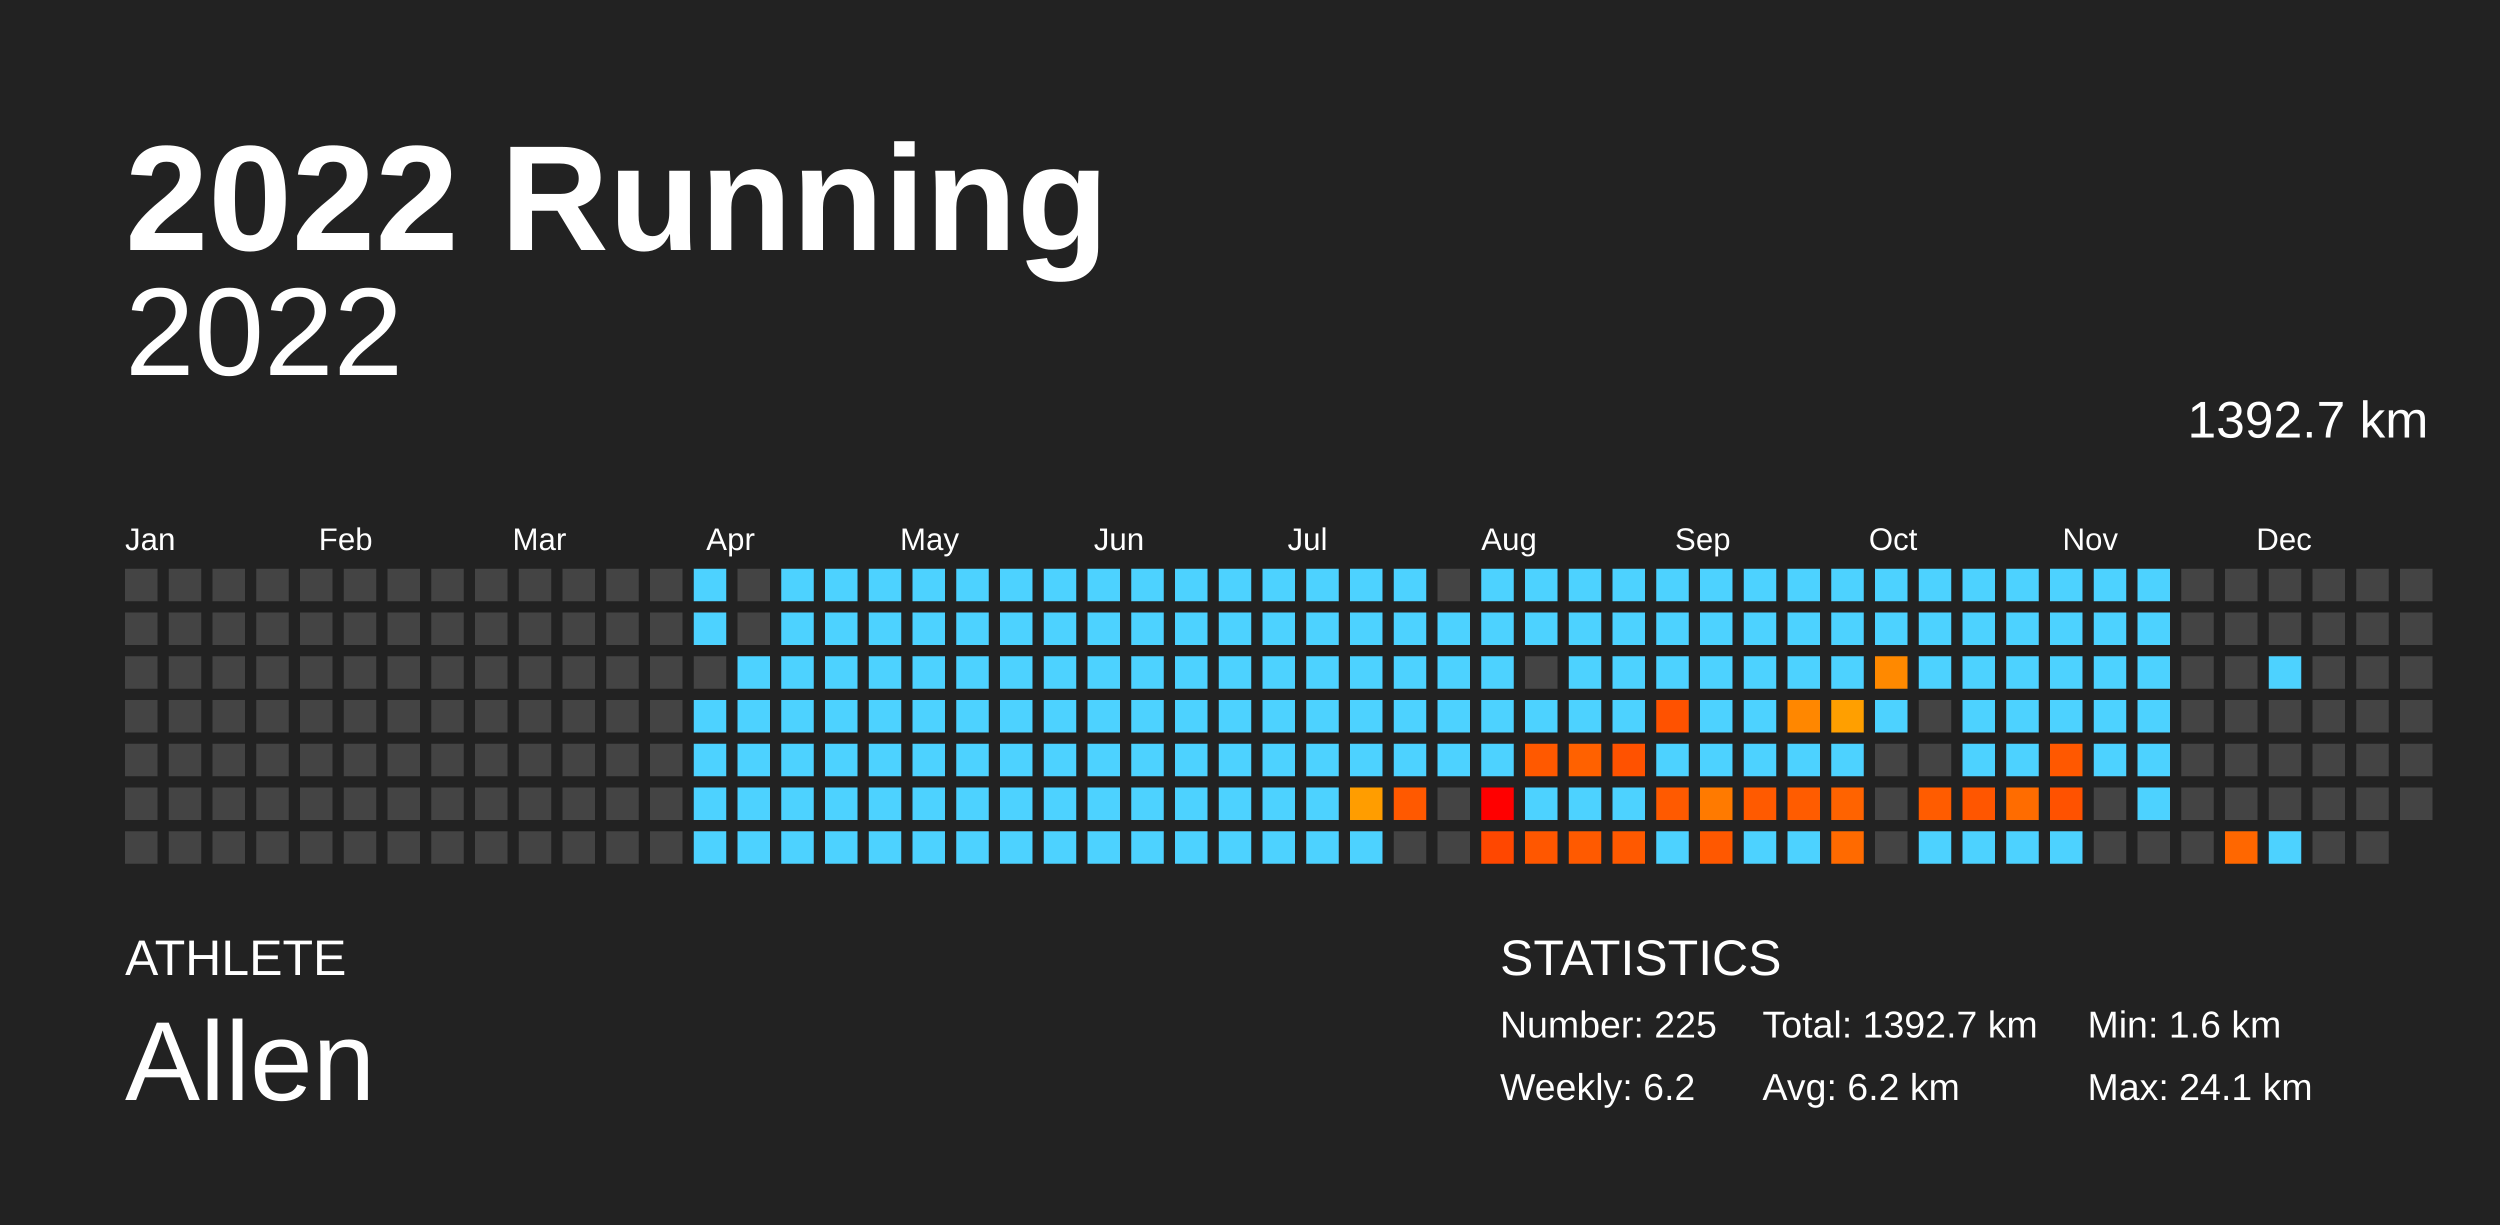
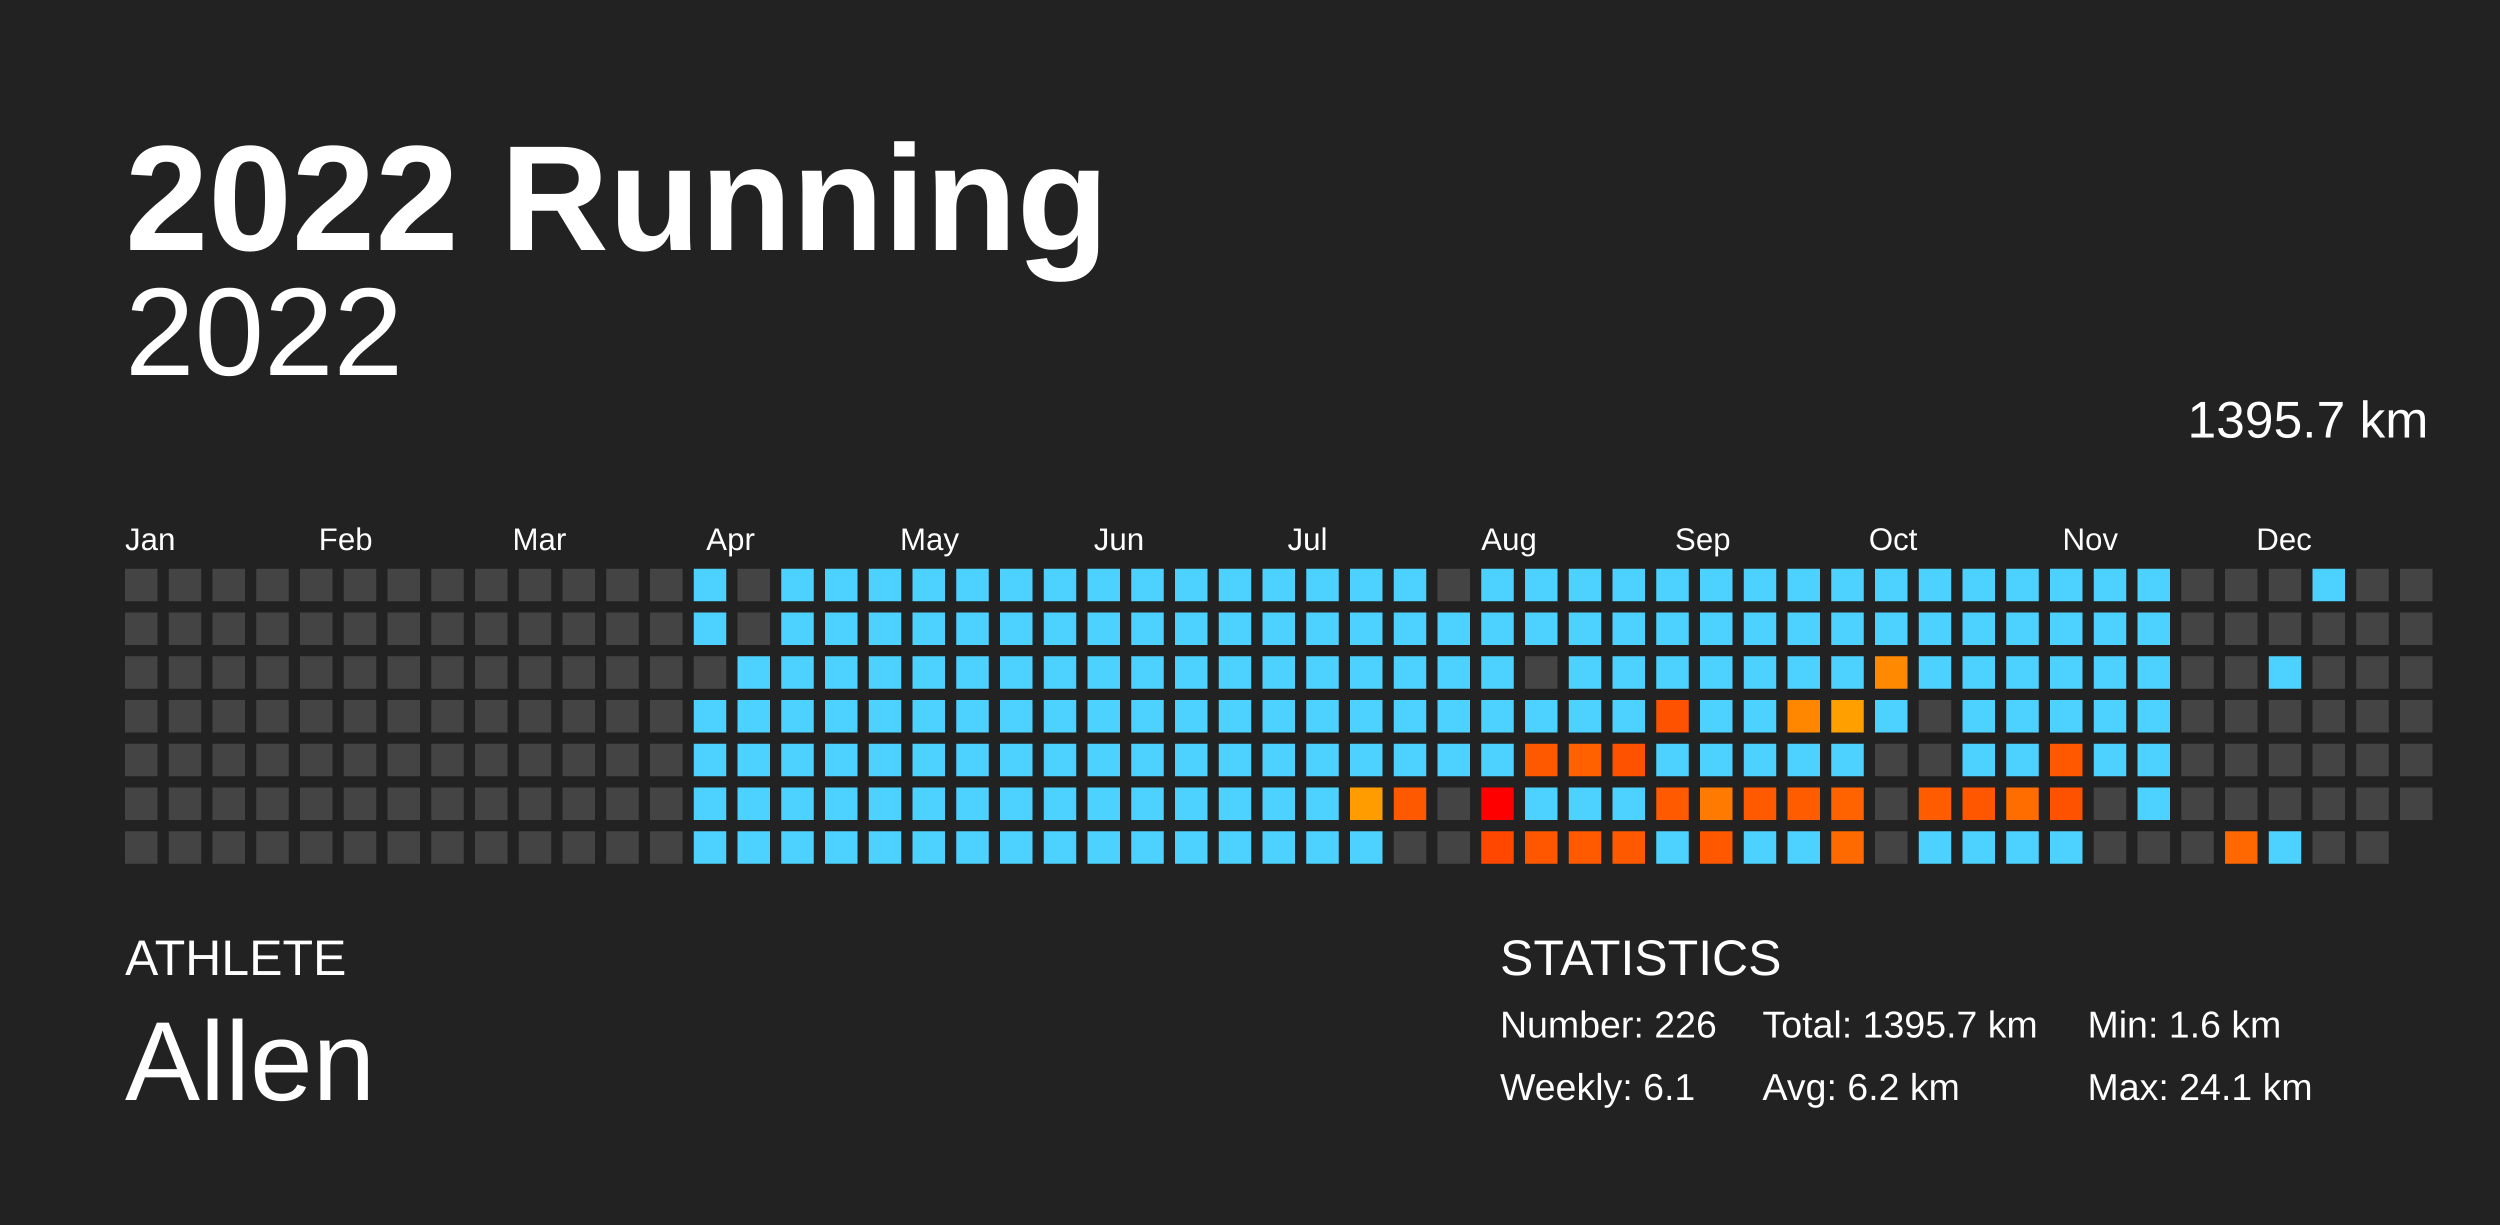
<svg xmlns="http://www.w3.org/2000/svg" baseProfile="full" height="98mm" version="1.1" viewBox="0,0,200,98" width="200mm">
  <defs />
  <rect fill="#222222" height="98" width="200" x="0" y="0" />
  <text fill="#FFFFFF" style="font-size:12px; font-family:Arial; font-weight:bold;" x="10" y="20">2022 Running</text>
  <text fill="#FFFFFF" style="font-size:4px; font-family:Arial" x="10" y="78">ATHLETE</text>
  <text fill="#FFFFFF" style="font-size:9px; font-family:Arial" x="10" y="88">Allen</text>
  <text fill="#FFFFFF" style="font-size:4px; font-family:Arial" x="120" y="78">STATISTICS</text>
-   <text fill="#FFFFFF" style="font-size:3px; font-family:Arial" x="120" y="83">Number: 225</text>
-   <text fill="#FFFFFF" style="font-size:3px; font-family:Arial" x="120" y="88">Weekly: 6.2</text>
-   <text fill="#FFFFFF" style="font-size:3px; font-family:Arial" x="141" y="83">Total: 1392.7 km</text>
+   <text fill="#FFFFFF" style="font-size:3px; font-family:Arial" x="120" y="83">Number: 226</text>
+   <text fill="#FFFFFF" style="font-size:3px; font-family:Arial" x="120" y="88">Weekly: 6.1</text>
+   <text fill="#FFFFFF" style="font-size:3px; font-family:Arial" x="141" y="83">Total: 1395.7 km</text>
  <text fill="#FFFFFF" style="font-size:3px; font-family:Arial" x="141" y="88">Avg: 6.2 km</text>
  <text fill="#FFFFFF" style="font-size:3px; font-family:Arial" x="167" y="83">Min: 1.6 km</text>
  <text fill="#FFFFFF" style="font-size:3px; font-family:Arial" x="167" y="88">Max: 24.1 km</text>
  <text alignment-baseline="hanging" fill="#FFFFFF" style="font-size:10.0px; font-family:Arial;" x="10" y="30">2022</text>
-   <text alignment-baseline="hanging" fill="#FFFFFF" style="font-size:4.125px; font-family:Arial;" x="175" y="35">1392.7 km</text>
+   <text alignment-baseline="hanging" fill="#FFFFFF" style="font-size:4.125px; font-family:Arial;" x="175" y="35">1395.7 km</text>
  <text fill="#FFFFFF" style="font-size:2.5px; font-family:Arial" x="10.0" y="44">Jan</text>
  <text fill="#FFFFFF" style="font-size:2.5px; font-family:Arial" x="25.5" y="44">Feb</text>
  <text fill="#FFFFFF" style="font-size:2.5px; font-family:Arial" x="41.0" y="44">Mar</text>
  <text fill="#FFFFFF" style="font-size:2.5px; font-family:Arial" x="56.5" y="44">Apr</text>
  <text fill="#FFFFFF" style="font-size:2.5px; font-family:Arial" x="72.0" y="44">May</text>
  <text fill="#FFFFFF" style="font-size:2.5px; font-family:Arial" x="87.5" y="44">Jun</text>
  <text fill="#FFFFFF" style="font-size:2.5px; font-family:Arial" x="103.0" y="44">Jul</text>
  <text fill="#FFFFFF" style="font-size:2.5px; font-family:Arial" x="118.5" y="44">Aug</text>
  <text fill="#FFFFFF" style="font-size:2.5px; font-family:Arial" x="134.0" y="44">Sep</text>
  <text fill="#FFFFFF" style="font-size:2.5px; font-family:Arial" x="149.5" y="44">Oct</text>
  <text fill="#FFFFFF" style="font-size:2.5px; font-family:Arial" x="165.0" y="44">Nov</text>
  <text fill="#FFFFFF" style="font-size:2.5px; font-family:Arial" x="180.5" y="44">Dec</text>
  <rect fill="#444444" height="2.6" width="2.6" x="10.0" y="45.5" />
  <rect fill="#444444" height="2.6" width="2.6" x="10.0" y="49.0" />
  <rect fill="#444444" height="2.6" width="2.6" x="10.0" y="52.5" />
  <rect fill="#444444" height="2.6" width="2.6" x="10.0" y="56.0" />
  <rect fill="#444444" height="2.6" width="2.6" x="10.0" y="59.5" />
  <rect fill="#444444" height="2.6" width="2.6" x="10.0" y="63.0" />
  <rect fill="#444444" height="2.6" width="2.6" x="10.0" y="66.5" />
  <rect fill="#444444" height="2.6" width="2.6" x="13.5" y="45.5" />
  <rect fill="#444444" height="2.6" width="2.6" x="13.5" y="49.0" />
  <rect fill="#444444" height="2.6" width="2.6" x="13.5" y="52.5" />
  <rect fill="#444444" height="2.6" width="2.6" x="13.5" y="56.0" />
  <rect fill="#444444" height="2.6" width="2.6" x="13.5" y="59.5" />
  <rect fill="#444444" height="2.6" width="2.6" x="13.5" y="63.0" />
  <rect fill="#444444" height="2.6" width="2.6" x="13.5" y="66.5" />
  <rect fill="#444444" height="2.6" width="2.6" x="17.0" y="45.5" />
  <rect fill="#444444" height="2.6" width="2.6" x="17.0" y="49.0" />
  <rect fill="#444444" height="2.6" width="2.6" x="17.0" y="52.5" />
  <rect fill="#444444" height="2.6" width="2.6" x="17.0" y="56.0" />
  <rect fill="#444444" height="2.6" width="2.6" x="17.0" y="59.5" />
  <rect fill="#444444" height="2.6" width="2.6" x="17.0" y="63.0" />
  <rect fill="#444444" height="2.6" width="2.6" x="17.0" y="66.5" />
  <rect fill="#444444" height="2.6" width="2.6" x="20.5" y="45.5" />
  <rect fill="#444444" height="2.6" width="2.6" x="20.5" y="49.0" />
  <rect fill="#444444" height="2.6" width="2.6" x="20.5" y="52.5" />
  <rect fill="#444444" height="2.6" width="2.6" x="20.5" y="56.0" />
  <rect fill="#444444" height="2.6" width="2.6" x="20.5" y="59.5" />
  <rect fill="#444444" height="2.6" width="2.6" x="20.5" y="63.0" />
  <rect fill="#444444" height="2.6" width="2.6" x="20.5" y="66.5" />
  <rect fill="#444444" height="2.6" width="2.6" x="24.0" y="45.5" />
  <rect fill="#444444" height="2.6" width="2.6" x="24.0" y="49.0" />
  <rect fill="#444444" height="2.6" width="2.6" x="24.0" y="52.5" />
  <rect fill="#444444" height="2.6" width="2.6" x="24.0" y="56.0" />
  <rect fill="#444444" height="2.6" width="2.6" x="24.0" y="59.5" />
  <rect fill="#444444" height="2.6" width="2.6" x="24.0" y="63.0" />
  <rect fill="#444444" height="2.6" width="2.6" x="24.0" y="66.5" />
  <rect fill="#444444" height="2.6" width="2.6" x="27.5" y="45.5" />
  <rect fill="#444444" height="2.6" width="2.6" x="27.5" y="49.0" />
  <rect fill="#444444" height="2.6" width="2.6" x="27.5" y="52.5" />
  <rect fill="#444444" height="2.6" width="2.6" x="27.5" y="56.0" />
  <rect fill="#444444" height="2.6" width="2.6" x="27.5" y="59.5" />
  <rect fill="#444444" height="2.6" width="2.6" x="27.5" y="63.0" />
  <rect fill="#444444" height="2.6" width="2.6" x="27.5" y="66.5" />
  <rect fill="#444444" height="2.6" width="2.6" x="31.0" y="45.5" />
  <rect fill="#444444" height="2.6" width="2.6" x="31.0" y="49.0" />
  <rect fill="#444444" height="2.6" width="2.6" x="31.0" y="52.5" />
  <rect fill="#444444" height="2.6" width="2.6" x="31.0" y="56.0" />
  <rect fill="#444444" height="2.6" width="2.6" x="31.0" y="59.5" />
  <rect fill="#444444" height="2.6" width="2.6" x="31.0" y="63.0" />
  <rect fill="#444444" height="2.6" width="2.6" x="31.0" y="66.5" />
  <rect fill="#444444" height="2.6" width="2.6" x="34.5" y="45.5" />
  <rect fill="#444444" height="2.6" width="2.6" x="34.5" y="49.0" />
  <rect fill="#444444" height="2.6" width="2.6" x="34.5" y="52.5" />
  <rect fill="#444444" height="2.6" width="2.6" x="34.5" y="56.0" />
  <rect fill="#444444" height="2.6" width="2.6" x="34.5" y="59.5" />
  <rect fill="#444444" height="2.6" width="2.6" x="34.5" y="63.0" />
  <rect fill="#444444" height="2.6" width="2.6" x="34.5" y="66.5" />
  <rect fill="#444444" height="2.6" width="2.6" x="38.0" y="45.5" />
  <rect fill="#444444" height="2.6" width="2.6" x="38.0" y="49.0" />
  <rect fill="#444444" height="2.6" width="2.6" x="38.0" y="52.5" />
  <rect fill="#444444" height="2.6" width="2.6" x="38.0" y="56.0" />
  <rect fill="#444444" height="2.6" width="2.6" x="38.0" y="59.5" />
  <rect fill="#444444" height="2.6" width="2.6" x="38.0" y="63.0" />
  <rect fill="#444444" height="2.6" width="2.6" x="38.0" y="66.5" />
  <rect fill="#444444" height="2.6" width="2.6" x="41.5" y="45.5" />
  <rect fill="#444444" height="2.6" width="2.6" x="41.5" y="49.0" />
  <rect fill="#444444" height="2.6" width="2.6" x="41.5" y="52.5" />
  <rect fill="#444444" height="2.6" width="2.6" x="41.5" y="56.0" />
  <rect fill="#444444" height="2.6" width="2.6" x="41.5" y="59.5" />
  <rect fill="#444444" height="2.6" width="2.6" x="41.5" y="63.0" />
  <rect fill="#444444" height="2.6" width="2.6" x="41.5" y="66.5" />
  <rect fill="#444444" height="2.6" width="2.6" x="45.0" y="45.5" />
  <rect fill="#444444" height="2.6" width="2.6" x="45.0" y="49.0" />
  <rect fill="#444444" height="2.6" width="2.6" x="45.0" y="52.5" />
  <rect fill="#444444" height="2.6" width="2.6" x="45.0" y="56.0" />
  <rect fill="#444444" height="2.6" width="2.6" x="45.0" y="59.5" />
  <rect fill="#444444" height="2.6" width="2.6" x="45.0" y="63.0" />
  <rect fill="#444444" height="2.6" width="2.6" x="45.0" y="66.5" />
  <rect fill="#444444" height="2.6" width="2.6" x="48.5" y="45.5" />
  <rect fill="#444444" height="2.6" width="2.6" x="48.5" y="49.0" />
  <rect fill="#444444" height="2.6" width="2.6" x="48.5" y="52.5" />
  <rect fill="#444444" height="2.6" width="2.6" x="48.5" y="56.0" />
  <rect fill="#444444" height="2.6" width="2.6" x="48.5" y="59.5" />
  <rect fill="#444444" height="2.6" width="2.6" x="48.5" y="63.0" />
  <rect fill="#444444" height="2.6" width="2.6" x="48.5" y="66.5" />
  <rect fill="#444444" height="2.6" width="2.6" x="52.0" y="45.5" />
  <rect fill="#444444" height="2.6" width="2.6" x="52.0" y="49.0" />
  <rect fill="#444444" height="2.6" width="2.6" x="52.0" y="52.5" />
  <rect fill="#444444" height="2.6" width="2.6" x="52.0" y="56.0" />
  <rect fill="#444444" height="2.6" width="2.6" x="52.0" y="59.5" />
  <rect fill="#444444" height="2.6" width="2.6" x="52.0" y="63.0" />
  <rect fill="#444444" height="2.6" width="2.6" x="52.0" y="66.5" />
  <rect fill="#4dd2ff" height="2.6" width="2.6" x="55.5" y="45.5" />
  <rect fill="#4dd2ff" height="2.6" width="2.6" x="55.5" y="49.0" />
  <rect fill="#444444" height="2.6" width="2.6" x="55.5" y="52.5" />
  <rect fill="#4dd2ff" height="2.6" width="2.6" x="55.5" y="56.0" />
  <rect fill="#4dd2ff" height="2.6" width="2.6" x="55.5" y="59.5" />
  <rect fill="#4dd2ff" height="2.6" width="2.6" x="55.5" y="63.0" />
  <rect fill="#4dd2ff" height="2.6" width="2.6" x="55.5" y="66.5" />
  <rect fill="#444444" height="2.6" width="2.6" x="59.0" y="45.5" />
  <rect fill="#444444" height="2.6" width="2.6" x="59.0" y="49.0" />
  <rect fill="#4dd2ff" height="2.6" width="2.6" x="59.0" y="52.5" />
  <rect fill="#4dd2ff" height="2.6" width="2.6" x="59.0" y="56.0" />
  <rect fill="#4dd2ff" height="2.6" width="2.6" x="59.0" y="59.5" />
  <rect fill="#4dd2ff" height="2.6" width="2.6" x="59.0" y="63.0" />
  <rect fill="#4dd2ff" height="2.6" width="2.6" x="59.0" y="66.5" />
  <rect fill="#4dd2ff" height="2.6" width="2.6" x="62.5" y="45.5" />
  <rect fill="#4dd2ff" height="2.6" width="2.6" x="62.5" y="49.0" />
  <rect fill="#4dd2ff" height="2.6" width="2.6" x="62.5" y="52.5" />
  <rect fill="#4dd2ff" height="2.6" width="2.6" x="62.5" y="56.0" />
  <rect fill="#4dd2ff" height="2.6" width="2.6" x="62.5" y="59.5" />
  <rect fill="#4dd2ff" height="2.6" width="2.6" x="62.5" y="63.0" />
  <rect fill="#4dd2ff" height="2.6" width="2.6" x="62.5" y="66.5" />
  <rect fill="#4dd2ff" height="2.6" width="2.6" x="66.0" y="45.5" />
  <rect fill="#4dd2ff" height="2.6" width="2.6" x="66.0" y="49.0" />
  <rect fill="#4dd2ff" height="2.6" width="2.6" x="66.0" y="52.5" />
  <rect fill="#4dd2ff" height="2.6" width="2.6" x="66.0" y="56.0" />
  <rect fill="#4dd2ff" height="2.6" width="2.6" x="66.0" y="59.5" />
  <rect fill="#4dd2ff" height="2.6" width="2.6" x="66.0" y="63.0" />
  <rect fill="#4dd2ff" height="2.6" width="2.6" x="66.0" y="66.5" />
  <rect fill="#4dd2ff" height="2.6" width="2.6" x="69.5" y="45.5" />
  <rect fill="#4dd2ff" height="2.6" width="2.6" x="69.5" y="49.0" />
  <rect fill="#4dd2ff" height="2.6" width="2.6" x="69.5" y="52.5" />
  <rect fill="#4dd2ff" height="2.6" width="2.6" x="69.5" y="56.0" />
  <rect fill="#4dd2ff" height="2.6" width="2.6" x="69.5" y="59.5" />
  <rect fill="#4dd2ff" height="2.6" width="2.6" x="69.5" y="63.0" />
  <rect fill="#4dd2ff" height="2.6" width="2.6" x="69.5" y="66.5" />
  <rect fill="#4dd2ff" height="2.6" width="2.6" x="73.0" y="45.5" />
  <rect fill="#4dd2ff" height="2.6" width="2.6" x="73.0" y="49.0" />
  <rect fill="#4dd2ff" height="2.6" width="2.6" x="73.0" y="52.5" />
  <rect fill="#4dd2ff" height="2.6" width="2.6" x="73.0" y="56.0" />
  <rect fill="#4dd2ff" height="2.6" width="2.6" x="73.0" y="59.5" />
  <rect fill="#4dd2ff" height="2.6" width="2.6" x="73.0" y="63.0" />
  <rect fill="#4dd2ff" height="2.6" width="2.6" x="73.0" y="66.5" />
  <rect fill="#4dd2ff" height="2.6" width="2.6" x="76.5" y="45.5" />
  <rect fill="#4dd2ff" height="2.6" width="2.6" x="76.5" y="49.0" />
  <rect fill="#4dd2ff" height="2.6" width="2.6" x="76.5" y="52.5" />
  <rect fill="#4dd2ff" height="2.6" width="2.6" x="76.5" y="56.0" />
  <rect fill="#4dd2ff" height="2.6" width="2.6" x="76.5" y="59.5" />
  <rect fill="#4dd2ff" height="2.6" width="2.6" x="76.5" y="63.0" />
  <rect fill="#4dd2ff" height="2.6" width="2.6" x="76.5" y="66.5" />
  <rect fill="#4dd2ff" height="2.6" width="2.6" x="80.0" y="45.5" />
  <rect fill="#4dd2ff" height="2.6" width="2.6" x="80.0" y="49.0" />
  <rect fill="#4dd2ff" height="2.6" width="2.6" x="80.0" y="52.5" />
  <rect fill="#4dd2ff" height="2.6" width="2.6" x="80.0" y="56.0" />
  <rect fill="#4dd2ff" height="2.6" width="2.6" x="80.0" y="59.5" />
  <rect fill="#4dd2ff" height="2.6" width="2.6" x="80.0" y="63.0" />
  <rect fill="#4dd2ff" height="2.6" width="2.6" x="80.0" y="66.5" />
  <rect fill="#4dd2ff" height="2.6" width="2.6" x="83.5" y="45.5" />
  <rect fill="#4dd2ff" height="2.6" width="2.6" x="83.5" y="49.0" />
  <rect fill="#4dd2ff" height="2.6" width="2.6" x="83.5" y="52.5" />
  <rect fill="#4dd2ff" height="2.6" width="2.6" x="83.5" y="56.0" />
  <rect fill="#4dd2ff" height="2.6" width="2.6" x="83.5" y="59.5" />
  <rect fill="#4dd2ff" height="2.6" width="2.6" x="83.5" y="63.0" />
  <rect fill="#4dd2ff" height="2.6" width="2.6" x="83.5" y="66.5" />
  <rect fill="#4dd2ff" height="2.6" width="2.6" x="87.0" y="45.5" />
  <rect fill="#4dd2ff" height="2.6" width="2.6" x="87.0" y="49.0" />
  <rect fill="#4dd2ff" height="2.6" width="2.6" x="87.0" y="52.5" />
  <rect fill="#4dd2ff" height="2.6" width="2.6" x="87.0" y="56.0" />
  <rect fill="#4dd2ff" height="2.6" width="2.6" x="87.0" y="59.5" />
  <rect fill="#4dd2ff" height="2.6" width="2.6" x="87.0" y="63.0" />
  <rect fill="#4dd2ff" height="2.6" width="2.6" x="87.0" y="66.5" />
  <rect fill="#4dd2ff" height="2.6" width="2.6" x="90.5" y="45.5" />
  <rect fill="#4dd2ff" height="2.6" width="2.6" x="90.5" y="49.0" />
  <rect fill="#4dd2ff" height="2.6" width="2.6" x="90.5" y="52.5" />
  <rect fill="#4dd2ff" height="2.6" width="2.6" x="90.5" y="56.0" />
  <rect fill="#4dd2ff" height="2.6" width="2.6" x="90.5" y="59.5" />
  <rect fill="#4dd2ff" height="2.6" width="2.6" x="90.5" y="63.0" />
  <rect fill="#4dd2ff" height="2.6" width="2.6" x="90.5" y="66.5" />
  <rect fill="#4dd2ff" height="2.6" width="2.6" x="94.0" y="45.5" />
  <rect fill="#4dd2ff" height="2.6" width="2.6" x="94.0" y="49.0" />
  <rect fill="#4dd2ff" height="2.6" width="2.6" x="94.0" y="52.5" />
  <rect fill="#4dd2ff" height="2.6" width="2.6" x="94.0" y="56.0" />
  <rect fill="#4dd2ff" height="2.6" width="2.6" x="94.0" y="59.5" />
  <rect fill="#4dd2ff" height="2.6" width="2.6" x="94.0" y="63.0" />
  <rect fill="#4dd2ff" height="2.6" width="2.6" x="94.0" y="66.5" />
  <rect fill="#4dd2ff" height="2.6" width="2.6" x="97.5" y="45.5" />
  <rect fill="#4dd2ff" height="2.6" width="2.6" x="97.5" y="49.0" />
  <rect fill="#4dd2ff" height="2.6" width="2.6" x="97.5" y="52.5" />
  <rect fill="#4dd2ff" height="2.6" width="2.6" x="97.5" y="56.0" />
  <rect fill="#4dd2ff" height="2.6" width="2.6" x="97.5" y="59.5" />
  <rect fill="#4dd2ff" height="2.6" width="2.6" x="97.5" y="63.0" />
  <rect fill="#4dd2ff" height="2.6" width="2.6" x="97.5" y="66.5" />
  <rect fill="#4dd2ff" height="2.6" width="2.6" x="101.0" y="45.5" />
  <rect fill="#4dd2ff" height="2.6" width="2.6" x="101.0" y="49.0" />
  <rect fill="#4dd2ff" height="2.6" width="2.6" x="101.0" y="52.5" />
  <rect fill="#4dd2ff" height="2.6" width="2.6" x="101.0" y="56.0" />
  <rect fill="#4dd2ff" height="2.6" width="2.6" x="101.0" y="59.5" />
  <rect fill="#4dd2ff" height="2.6" width="2.6" x="101.0" y="63.0" />
  <rect fill="#4dd2ff" height="2.6" width="2.6" x="101.0" y="66.5" />
  <rect fill="#4dd2ff" height="2.6" width="2.6" x="104.5" y="45.5" />
  <rect fill="#4dd2ff" height="2.6" width="2.6" x="104.5" y="49.0" />
  <rect fill="#4dd2ff" height="2.6" width="2.6" x="104.5" y="52.5" />
  <rect fill="#4dd2ff" height="2.6" width="2.6" x="104.5" y="56.0" />
  <rect fill="#4dd2ff" height="2.6" width="2.6" x="104.5" y="59.5" />
  <rect fill="#4dd2ff" height="2.6" width="2.6" x="104.5" y="63.0" />
  <rect fill="#4dd2ff" height="2.6" width="2.6" x="104.5" y="66.5" />
  <rect fill="#4dd2ff" height="2.6" width="2.6" x="108.0" y="45.5" />
  <rect fill="#4dd2ff" height="2.6" width="2.6" x="108.0" y="49.0" />
  <rect fill="#4dd2ff" height="2.6" width="2.6" x="108.0" y="52.5" />
  <rect fill="#4dd2ff" height="2.6" width="2.6" x="108.0" y="56.0" />
  <rect fill="#4dd2ff" height="2.6" width="2.6" x="108.0" y="59.5" />
  <rect fill="#ff9d00" height="2.6" width="2.6" x="108.0" y="63.0" />
  <rect fill="#4dd2ff" height="2.6" width="2.6" x="108.0" y="66.5" />
  <rect fill="#4dd2ff" height="2.6" width="2.6" x="111.5" y="45.5" />
  <rect fill="#4dd2ff" height="2.6" width="2.6" x="111.5" y="49.0" />
  <rect fill="#4dd2ff" height="2.6" width="2.6" x="111.5" y="52.5" />
  <rect fill="#4dd2ff" height="2.6" width="2.6" x="111.5" y="56.0" />
  <rect fill="#4dd2ff" height="2.6" width="2.6" x="111.5" y="59.5" />
  <rect fill="#ff5900" height="2.6" width="2.6" x="111.5" y="63.0" />
  <rect fill="#444444" height="2.6" width="2.6" x="111.5" y="66.5" />
  <rect fill="#444444" height="2.6" width="2.6" x="115.0" y="45.5" />
  <rect fill="#4dd2ff" height="2.6" width="2.6" x="115.0" y="49.0" />
  <rect fill="#4dd2ff" height="2.6" width="2.6" x="115.0" y="52.5" />
  <rect fill="#4dd2ff" height="2.6" width="2.6" x="115.0" y="56.0" />
  <rect fill="#4dd2ff" height="2.6" width="2.6" x="115.0" y="59.5" />
  <rect fill="#444444" height="2.6" width="2.6" x="115.0" y="63.0" />
  <rect fill="#444444" height="2.6" width="2.6" x="115.0" y="66.5" />
  <rect fill="#4dd2ff" height="2.6" width="2.6" x="118.5" y="45.5" />
  <rect fill="#4dd2ff" height="2.6" width="2.6" x="118.5" y="49.0" />
  <rect fill="#4dd2ff" height="2.6" width="2.6" x="118.5" y="52.5" />
  <rect fill="#4dd2ff" height="2.6" width="2.6" x="118.5" y="56.0" />
  <rect fill="#4dd2ff" height="2.6" width="2.6" x="118.5" y="59.5" />
  <rect fill="red" height="2.6" width="2.6" x="118.5" y="63.0" />
  <rect fill="#ff4700" height="2.6" width="2.6" x="118.5" y="66.5" />
  <rect fill="#4dd2ff" height="2.6" width="2.6" x="122.0" y="45.5" />
  <rect fill="#4dd2ff" height="2.6" width="2.6" x="122.0" y="49.0" />
  <rect fill="#444444" height="2.6" width="2.6" x="122.0" y="52.5" />
  <rect fill="#4dd2ff" height="2.6" width="2.6" x="122.0" y="56.0" />
  <rect fill="#ff5900" height="2.6" width="2.6" x="122.0" y="59.5" />
  <rect fill="#4dd2ff" height="2.6" width="2.6" x="122.0" y="63.0" />
  <rect fill="#ff5700" height="2.6" width="2.6" x="122.0" y="66.5" />
  <rect fill="#4dd2ff" height="2.6" width="2.6" x="125.5" y="45.5" />
  <rect fill="#4dd2ff" height="2.6" width="2.6" x="125.5" y="49.0" />
  <rect fill="#4dd2ff" height="2.6" width="2.6" x="125.5" y="52.5" />
  <rect fill="#4dd2ff" height="2.6" width="2.6" x="125.5" y="56.0" />
  <rect fill="#ff6100" height="2.6" width="2.6" x="125.5" y="59.5" />
  <rect fill="#4dd2ff" height="2.6" width="2.6" x="125.5" y="63.0" />
  <rect fill="#ff5a00" height="2.6" width="2.6" x="125.5" y="66.5" />
  <rect fill="#4dd2ff" height="2.6" width="2.6" x="129.0" y="45.5" />
  <rect fill="#4dd2ff" height="2.6" width="2.6" x="129.0" y="49.0" />
  <rect fill="#4dd2ff" height="2.6" width="2.6" x="129.0" y="52.5" />
  <rect fill="#4dd2ff" height="2.6" width="2.6" x="129.0" y="56.0" />
  <rect fill="#ff5200" height="2.6" width="2.6" x="129.0" y="59.5" />
  <rect fill="#4dd2ff" height="2.6" width="2.6" x="129.0" y="63.0" />
  <rect fill="#ff5900" height="2.6" width="2.6" x="129.0" y="66.5" />
  <rect fill="#4dd2ff" height="2.6" width="2.6" x="132.5" y="45.5" />
  <rect fill="#4dd2ff" height="2.6" width="2.6" x="132.5" y="49.0" />
  <rect fill="#4dd2ff" height="2.6" width="2.6" x="132.5" y="52.5" />
  <rect fill="#ff5200" height="2.6" width="2.6" x="132.5" y="56.0" />
  <rect fill="#4dd2ff" height="2.6" width="2.6" x="132.5" y="59.5" />
  <rect fill="#ff5a00" height="2.6" width="2.6" x="132.5" y="63.0" />
  <rect fill="#4dd2ff" height="2.6" width="2.6" x="132.5" y="66.5" />
  <rect fill="#4dd2ff" height="2.6" width="2.6" x="136.0" y="45.5" />
  <rect fill="#4dd2ff" height="2.6" width="2.6" x="136.0" y="49.0" />
  <rect fill="#4dd2ff" height="2.6" width="2.6" x="136.0" y="52.5" />
  <rect fill="#4dd2ff" height="2.6" width="2.6" x="136.0" y="56.0" />
  <rect fill="#4dd2ff" height="2.6" width="2.6" x="136.0" y="59.5" />
  <rect fill="#ff7a00" height="2.6" width="2.6" x="136.0" y="63.0" />
  <rect fill="#ff5800" height="2.6" width="2.6" x="136.0" y="66.5" />
  <rect fill="#4dd2ff" height="2.6" width="2.6" x="139.5" y="45.5" />
  <rect fill="#4dd2ff" height="2.6" width="2.6" x="139.5" y="49.0" />
  <rect fill="#4dd2ff" height="2.6" width="2.6" x="139.5" y="52.5" />
  <rect fill="#4dd2ff" height="2.6" width="2.6" x="139.5" y="56.0" />
  <rect fill="#4dd2ff" height="2.6" width="2.6" x="139.5" y="59.5" />
  <rect fill="#ff5a00" height="2.6" width="2.6" x="139.5" y="63.0" />
  <rect fill="#4dd2ff" height="2.6" width="2.6" x="139.5" y="66.5" />
  <rect fill="#4dd2ff" height="2.6" width="2.6" x="143.0" y="45.5" />
  <rect fill="#4dd2ff" height="2.6" width="2.6" x="143.0" y="49.0" />
  <rect fill="#4dd2ff" height="2.6" width="2.6" x="143.0" y="52.5" />
  <rect fill="#ff8700" height="2.6" width="2.6" x="143.0" y="56.0" />
  <rect fill="#4dd2ff" height="2.6" width="2.6" x="143.0" y="59.5" />
  <rect fill="#ff5c00" height="2.6" width="2.6" x="143.0" y="63.0" />
  <rect fill="#4dd2ff" height="2.6" width="2.6" x="143.0" y="66.5" />
  <rect fill="#4dd2ff" height="2.6" width="2.6" x="146.5" y="45.5" />
  <rect fill="#4dd2ff" height="2.6" width="2.6" x="146.5" y="49.0" />
  <rect fill="#4dd2ff" height="2.6" width="2.6" x="146.5" y="52.5" />
  <rect fill="#ff9f00" height="2.6" width="2.6" x="146.5" y="56.0" />
  <rect fill="#4dd2ff" height="2.6" width="2.6" x="146.5" y="59.5" />
  <rect fill="#ff6300" height="2.6" width="2.6" x="146.5" y="63.0" />
  <rect fill="#ff6a00" height="2.6" width="2.6" x="146.5" y="66.5" />
  <rect fill="#4dd2ff" height="2.6" width="2.6" x="150.0" y="45.5" />
  <rect fill="#4dd2ff" height="2.6" width="2.6" x="150.0" y="49.0" />
  <rect fill="#ff8900" height="2.6" width="2.6" x="150.0" y="52.5" />
  <rect fill="#4dd2ff" height="2.6" width="2.6" x="150.0" y="56.0" />
  <rect fill="#444444" height="2.6" width="2.6" x="150.0" y="59.5" />
  <rect fill="#444444" height="2.6" width="2.6" x="150.0" y="63.0" />
  <rect fill="#444444" height="2.6" width="2.6" x="150.0" y="66.5" />
  <rect fill="#4dd2ff" height="2.6" width="2.6" x="153.5" y="45.5" />
  <rect fill="#4dd2ff" height="2.6" width="2.6" x="153.5" y="49.0" />
  <rect fill="#4dd2ff" height="2.6" width="2.6" x="153.5" y="52.5" />
  <rect fill="#444444" height="2.6" width="2.6" x="153.5" y="56.0" />
  <rect fill="#444444" height="2.6" width="2.6" x="153.5" y="59.5" />
  <rect fill="#ff5c00" height="2.6" width="2.6" x="153.5" y="63.0" />
  <rect fill="#4dd2ff" height="2.6" width="2.6" x="153.5" y="66.5" />
  <rect fill="#4dd2ff" height="2.6" width="2.6" x="157.0" y="45.5" />
  <rect fill="#4dd2ff" height="2.6" width="2.6" x="157.0" y="49.0" />
  <rect fill="#4dd2ff" height="2.6" width="2.6" x="157.0" y="52.5" />
  <rect fill="#4dd2ff" height="2.6" width="2.6" x="157.0" y="56.0" />
  <rect fill="#4dd2ff" height="2.6" width="2.6" x="157.0" y="59.5" />
  <rect fill="#ff5600" height="2.6" width="2.6" x="157.0" y="63.0" />
  <rect fill="#4dd2ff" height="2.6" width="2.6" x="157.0" y="66.5" />
  <rect fill="#4dd2ff" height="2.6" width="2.6" x="160.5" y="45.5" />
  <rect fill="#4dd2ff" height="2.6" width="2.6" x="160.5" y="49.0" />
  <rect fill="#4dd2ff" height="2.6" width="2.6" x="160.5" y="52.5" />
  <rect fill="#4dd2ff" height="2.6" width="2.6" x="160.5" y="56.0" />
  <rect fill="#4dd2ff" height="2.6" width="2.6" x="160.5" y="59.5" />
  <rect fill="#ff6c00" height="2.6" width="2.6" x="160.5" y="63.0" />
  <rect fill="#4dd2ff" height="2.6" width="2.6" x="160.5" y="66.5" />
  <rect fill="#4dd2ff" height="2.6" width="2.6" x="164.0" y="45.5" />
  <rect fill="#4dd2ff" height="2.6" width="2.6" x="164.0" y="49.0" />
  <rect fill="#4dd2ff" height="2.6" width="2.6" x="164.0" y="52.5" />
  <rect fill="#4dd2ff" height="2.6" width="2.6" x="164.0" y="56.0" />
  <rect fill="#ff5800" height="2.6" width="2.6" x="164.0" y="59.5" />
  <rect fill="#ff5200" height="2.6" width="2.6" x="164.0" y="63.0" />
  <rect fill="#4dd2ff" height="2.6" width="2.6" x="164.0" y="66.5" />
  <rect fill="#4dd2ff" height="2.6" width="2.6" x="167.5" y="45.5" />
  <rect fill="#4dd2ff" height="2.6" width="2.6" x="167.5" y="49.0" />
  <rect fill="#4dd2ff" height="2.6" width="2.6" x="167.5" y="52.5" />
  <rect fill="#4dd2ff" height="2.6" width="2.6" x="167.5" y="56.0" />
  <rect fill="#4dd2ff" height="2.6" width="2.6" x="167.5" y="59.5" />
  <rect fill="#444444" height="2.6" width="2.6" x="167.5" y="63.0" />
  <rect fill="#444444" height="2.6" width="2.6" x="167.5" y="66.5" />
  <rect fill="#4dd2ff" height="2.6" width="2.6" x="171.0" y="45.5" />
  <rect fill="#4dd2ff" height="2.6" width="2.6" x="171.0" y="49.0" />
  <rect fill="#4dd2ff" height="2.6" width="2.6" x="171.0" y="52.5" />
  <rect fill="#4dd2ff" height="2.6" width="2.6" x="171.0" y="56.0" />
  <rect fill="#4dd2ff" height="2.6" width="2.6" x="171.0" y="59.5" />
  <rect fill="#4dd2ff" height="2.6" width="2.6" x="171.0" y="63.0" />
  <rect fill="#444444" height="2.6" width="2.6" x="171.0" y="66.5" />
  <rect fill="#444444" height="2.6" width="2.6" x="174.5" y="45.5" />
  <rect fill="#444444" height="2.6" width="2.6" x="174.5" y="49.0" />
  <rect fill="#444444" height="2.6" width="2.6" x="174.5" y="52.5" />
  <rect fill="#444444" height="2.6" width="2.6" x="174.5" y="56.0" />
  <rect fill="#444444" height="2.6" width="2.6" x="174.5" y="59.5" />
  <rect fill="#444444" height="2.6" width="2.6" x="174.5" y="63.0" />
  <rect fill="#444444" height="2.6" width="2.6" x="174.5" y="66.5" />
  <rect fill="#444444" height="2.6" width="2.6" x="178.0" y="45.5" />
  <rect fill="#444444" height="2.6" width="2.6" x="178.0" y="49.0" />
  <rect fill="#444444" height="2.6" width="2.6" x="178.0" y="52.5" />
  <rect fill="#444444" height="2.6" width="2.6" x="178.0" y="56.0" />
  <rect fill="#444444" height="2.6" width="2.6" x="178.0" y="59.5" />
  <rect fill="#444444" height="2.6" width="2.6" x="178.0" y="63.0" />
  <rect fill="#ff6700" height="2.6" width="2.6" x="178.0" y="66.5" />
  <rect fill="#444444" height="2.6" width="2.6" x="181.5" y="45.5" />
  <rect fill="#444444" height="2.6" width="2.6" x="181.5" y="49.0" />
  <rect fill="#4dd2ff" height="2.6" width="2.6" x="181.5" y="52.5" />
  <rect fill="#444444" height="2.6" width="2.6" x="181.5" y="56.0" />
  <rect fill="#444444" height="2.6" width="2.6" x="181.5" y="59.5" />
  <rect fill="#444444" height="2.6" width="2.6" x="181.5" y="63.0" />
  <rect fill="#4dd2ff" height="2.6" width="2.6" x="181.5" y="66.5" />
-   <rect fill="#444444" height="2.6" width="2.6" x="185.0" y="45.5" />
+   <rect fill="#4dd2ff" height="2.6" width="2.6" x="185.0" y="45.5" />
  <rect fill="#444444" height="2.6" width="2.6" x="185.0" y="49.0" />
  <rect fill="#444444" height="2.6" width="2.6" x="185.0" y="52.5" />
  <rect fill="#444444" height="2.6" width="2.6" x="185.0" y="56.0" />
  <rect fill="#444444" height="2.6" width="2.6" x="185.0" y="59.5" />
  <rect fill="#444444" height="2.6" width="2.6" x="185.0" y="63.0" />
  <rect fill="#444444" height="2.6" width="2.6" x="185.0" y="66.5" />
  <rect fill="#444444" height="2.6" width="2.6" x="188.5" y="45.5" />
  <rect fill="#444444" height="2.6" width="2.6" x="188.5" y="49.0" />
  <rect fill="#444444" height="2.6" width="2.6" x="188.5" y="52.5" />
  <rect fill="#444444" height="2.6" width="2.6" x="188.5" y="56.0" />
  <rect fill="#444444" height="2.6" width="2.6" x="188.5" y="59.5" />
  <rect fill="#444444" height="2.6" width="2.6" x="188.5" y="63.0" />
  <rect fill="#444444" height="2.6" width="2.6" x="188.5" y="66.5" />
  <rect fill="#444444" height="2.6" width="2.6" x="192.0" y="45.5" />
  <rect fill="#444444" height="2.6" width="2.6" x="192.0" y="49.0" />
  <rect fill="#444444" height="2.6" width="2.6" x="192.0" y="52.5" />
  <rect fill="#444444" height="2.6" width="2.6" x="192.0" y="56.0" />
  <rect fill="#444444" height="2.6" width="2.6" x="192.0" y="59.5" />
  <rect fill="#444444" height="2.6" width="2.6" x="192.0" y="63.0" />
</svg>
